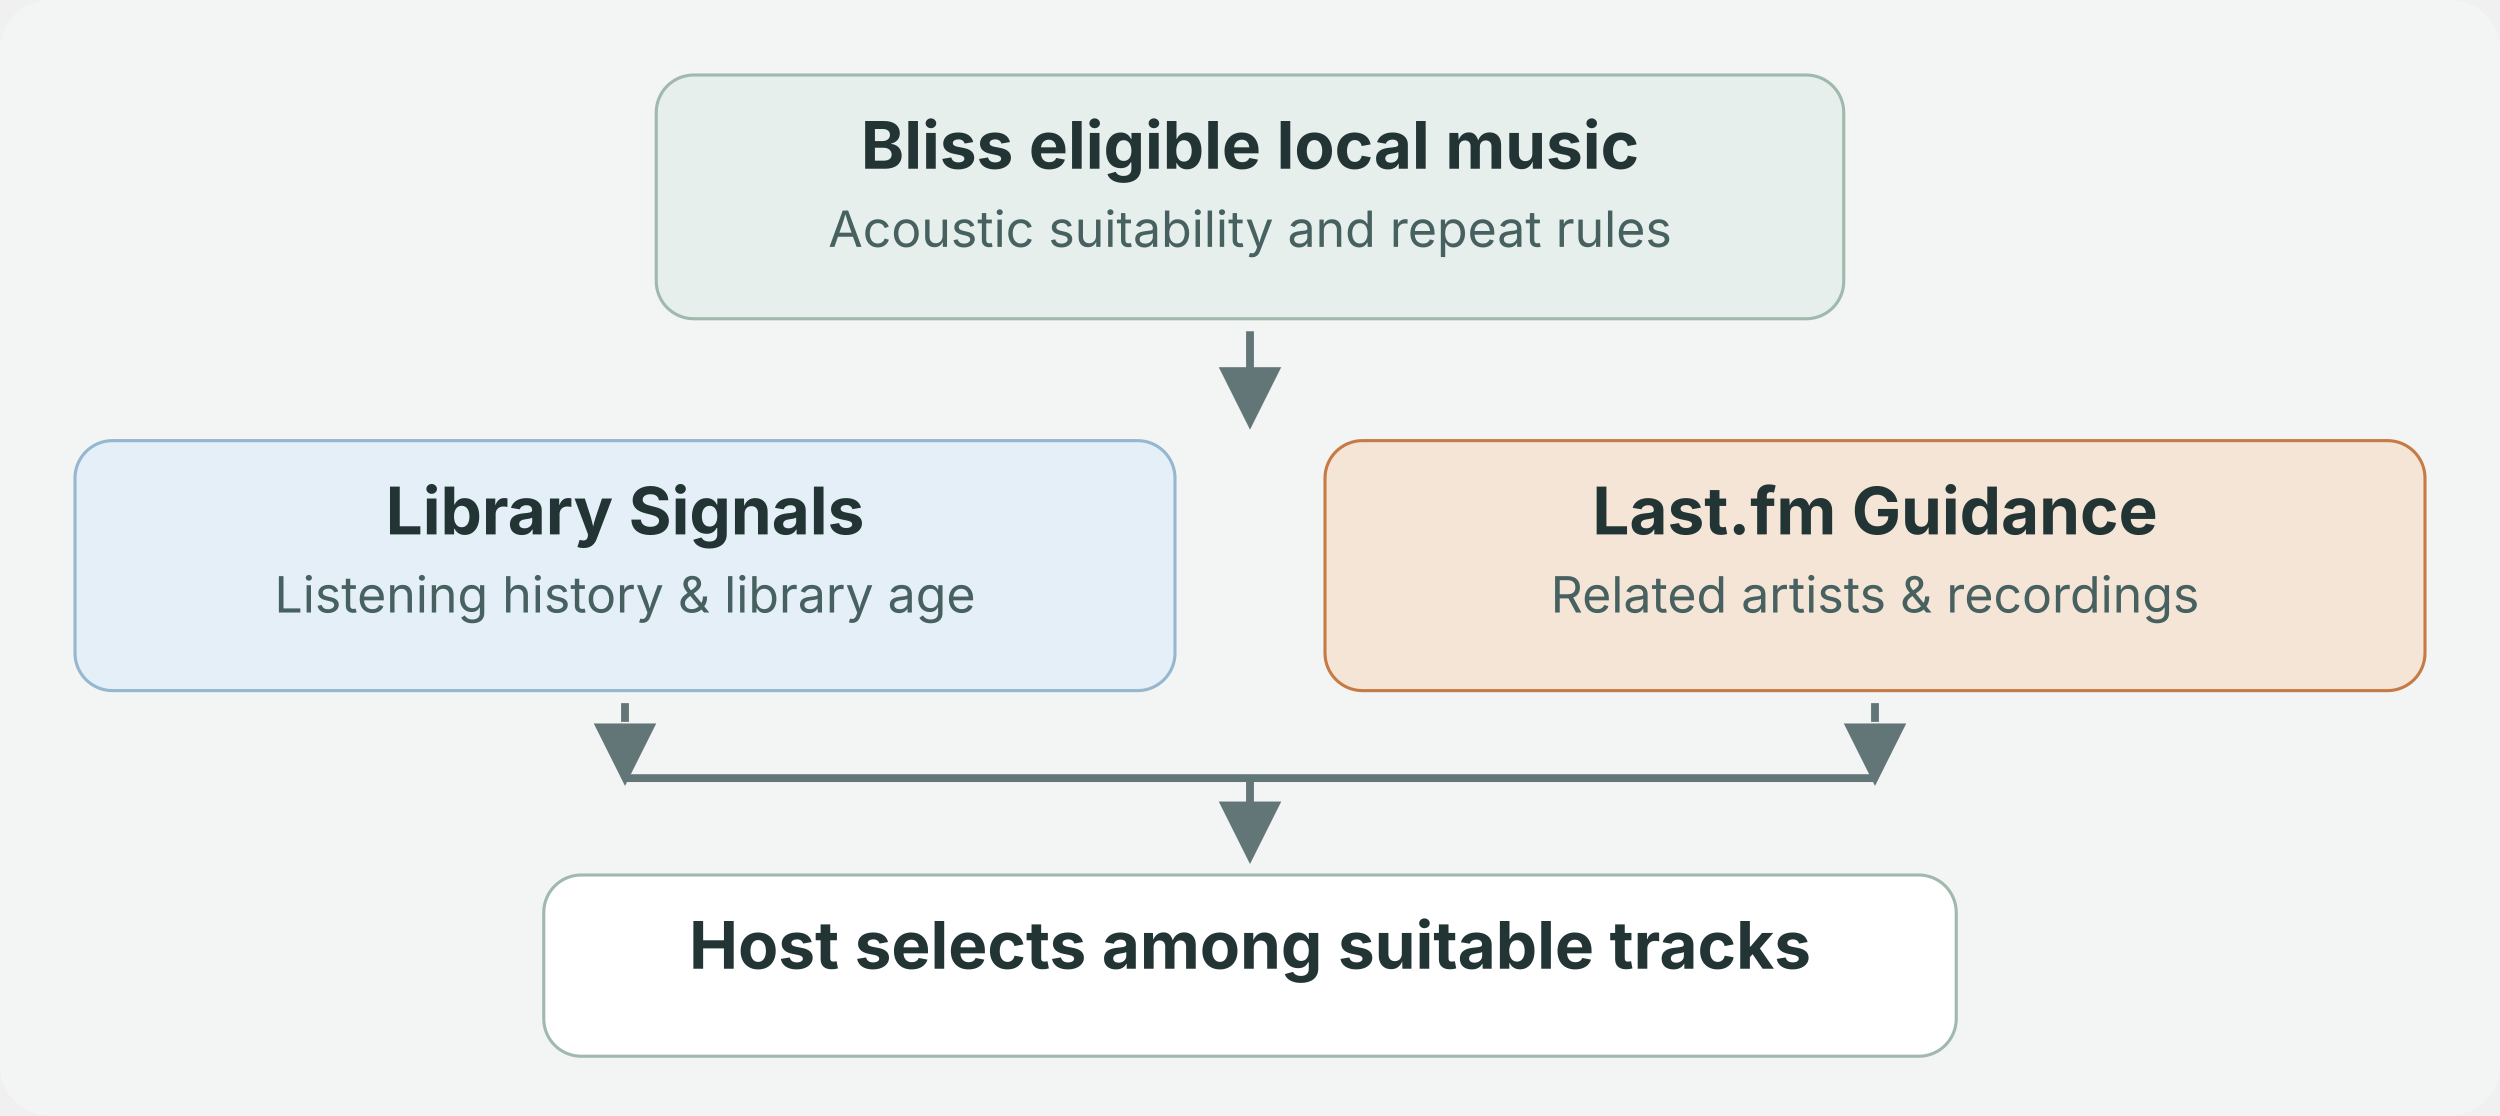
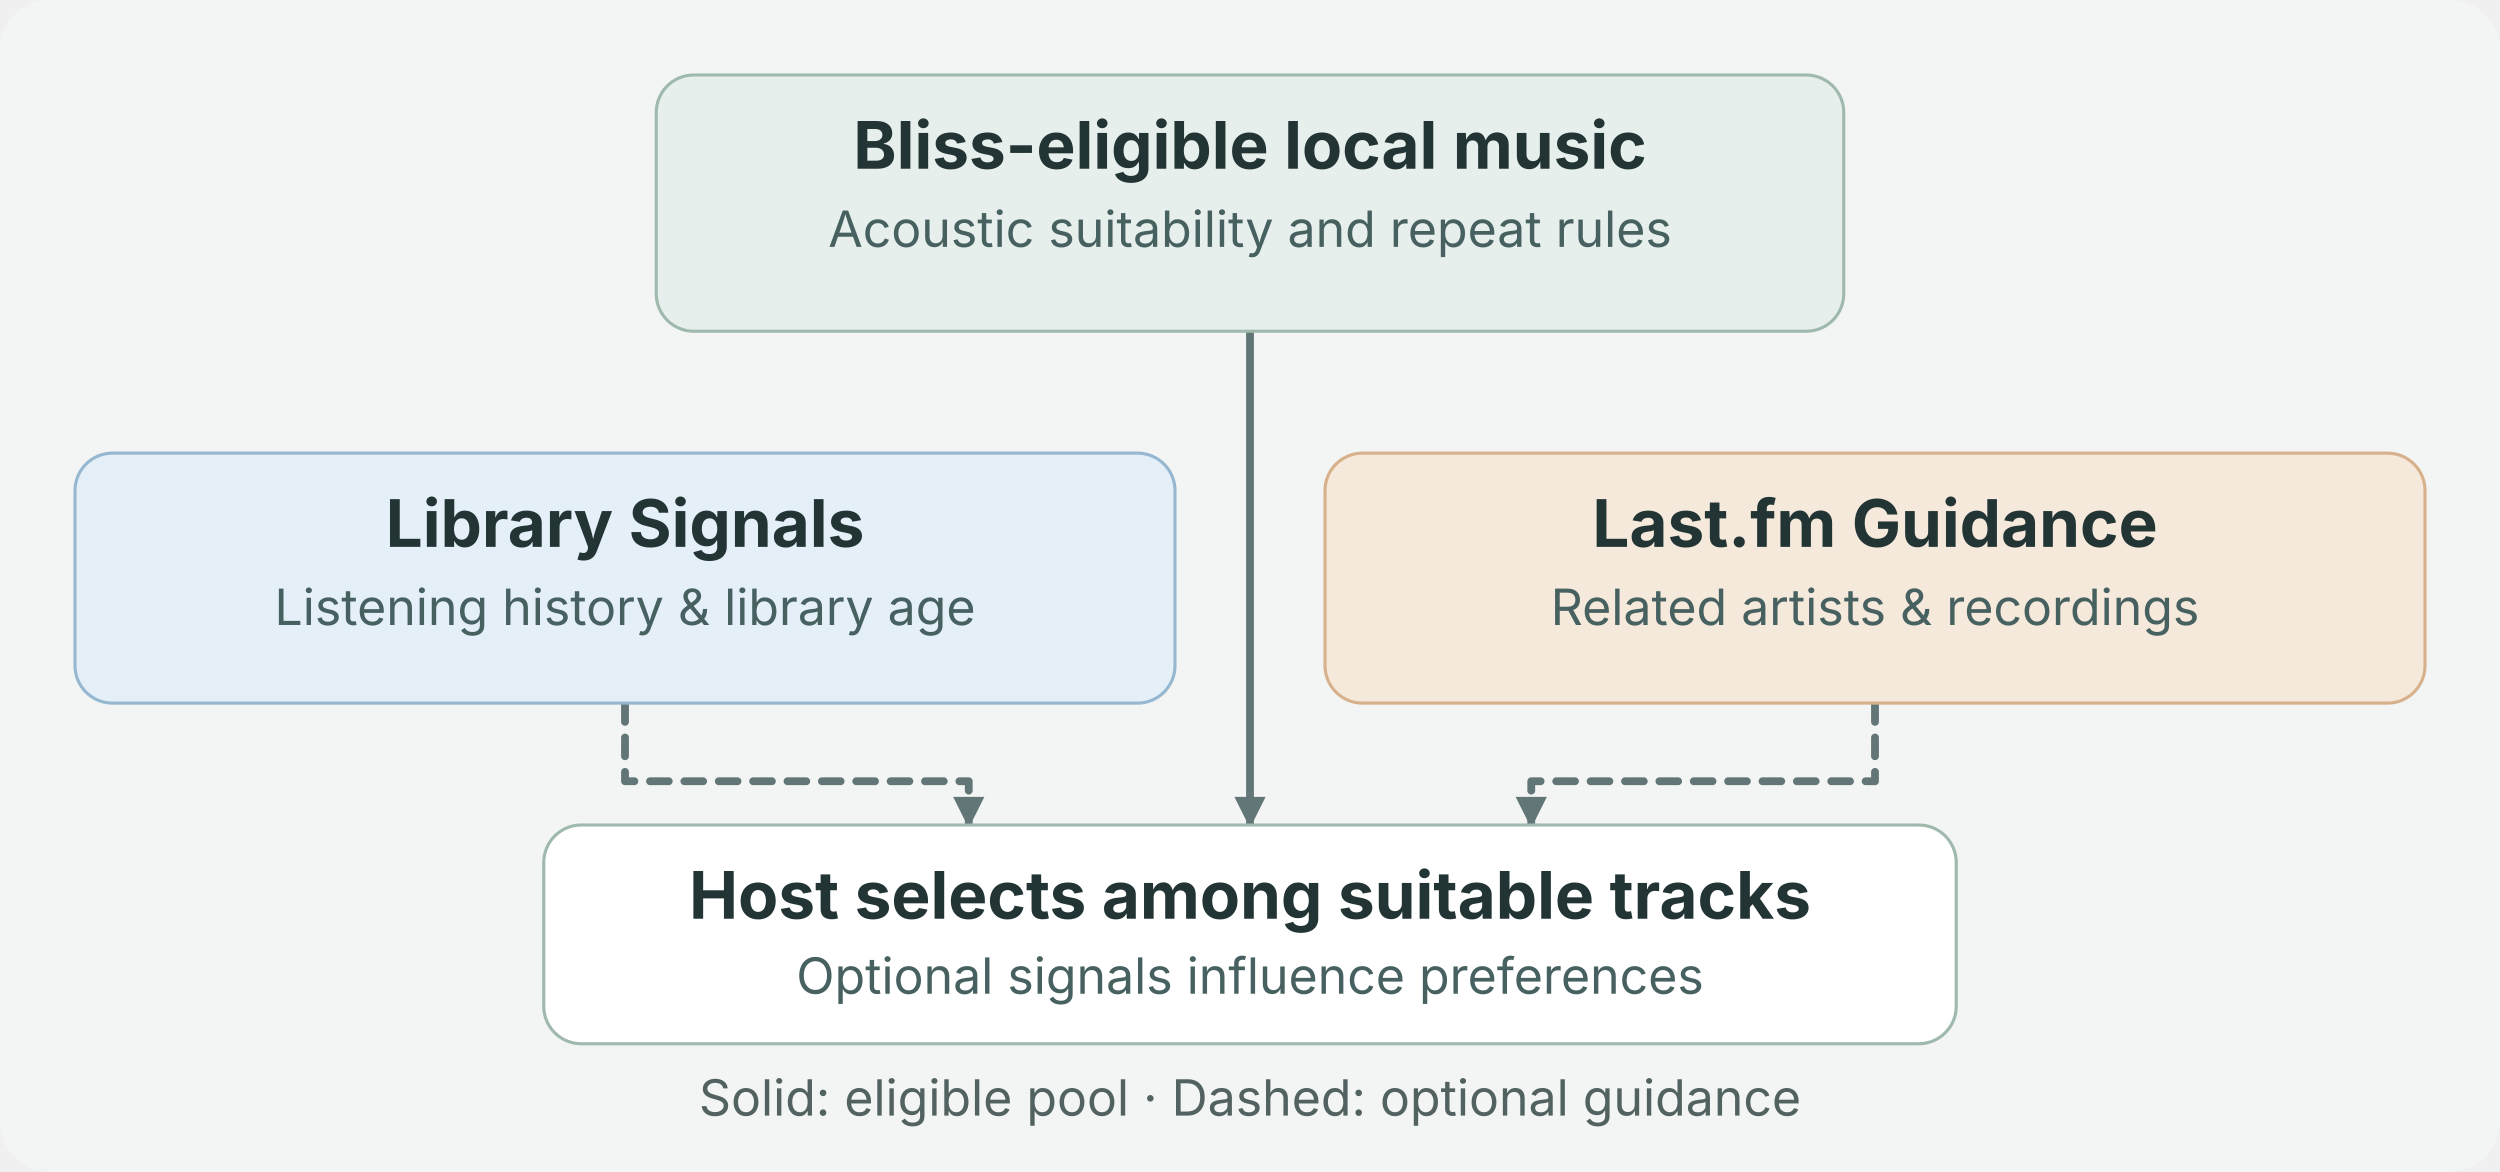
- <svg xmlns="http://www.w3.org/2000/svg" width="800" height="357" viewBox="0 0 800 357" role="img" aria-labelledby="title description">
+ <svg xmlns="http://www.w3.org/2000/svg" width="800" height="375" viewBox="0 0 800 375" role="img" aria-labelledby="title description">
  <defs>
-     <marker id="arrow" markerWidth="8" markerHeight="8" refX="7" refY="4" orient="auto">
-       <path d="M0 0 L8 4 L0 8 Z" fill="#627577" />
+     <marker id="arrow" markerUnits="userSpaceOnUse" markerWidth="10" markerHeight="10" refX="9" refY="5" orient="auto-start-reverse">
+       <path d="M0 0 L10 5 L0 10 Z" fill="#627577" />
    </marker>
  </defs>
-   <rect width="800" height="357" rx="16" fill="#f3f5f4" />
+   <rect width="800" height="375" rx="16" fill="#f3f5f4" />
  <g font-family="system-ui, -apple-system, Segoe UI, sans-serif" fill="#233435">
-     <rect x="210" y="24" width="380" height="78" rx="12" fill="#e6efeb" stroke="#9fb9ad" />
-     <text x="400" y="54" font-size="21" text-anchor="middle" font-weight="650" fill="#233435">Bliss eligible local music</text>
+     <path class="connector" d="M400 106 V264" fill="none" stroke="#627577" stroke-width="2.5" stroke-linejoin="round" stroke-linecap="round" marker-end="url(#arrow)" />
+     <path class="connector" d="M200 225 V250 H310 V264" fill="none" stroke="#627577" stroke-width="2.5" stroke-linejoin="round" stroke-linecap="round" stroke-dasharray="6 5" marker-end="url(#arrow)" />
+     <path class="connector" d="M600 225 V250 H490 V264" fill="none" stroke="#627577" stroke-width="2.5" stroke-linejoin="round" stroke-linecap="round" stroke-dasharray="6 5" marker-end="url(#arrow)" />
+     <rect x="210" y="24" width="380" height="82" rx="12" fill="#e6efeb" stroke="#9fb9ad" />
+     <text x="400" y="54" font-size="21" text-anchor="middle" font-weight="650" fill="#233435">Bliss-eligible local music</text>
    <text x="400" y="79" font-size="16" text-anchor="middle" font-weight="400" fill="#476060">Acoustic suitability and repeat rules</text>
-     <path d="M400 106 L400 135" fill="none" stroke="#627577" stroke-width="2.5" marker-end="url(#arrow)" />
-     <rect x="24" y="141" width="352" height="80" rx="12" fill="#e4eff8" stroke="#96b7d0" />
-     <text x="200" y="171" font-size="21" text-anchor="middle" font-weight="650" fill="#233435">Library Signals</text>
-     <text x="200" y="196" font-size="16" text-anchor="middle" font-weight="400" fill="#476060">Listening history &amp; library age</text>
-     <rect x="424" y="141" width="352" height="80" rx="12" fill="#f5e5d6" stroke="#c67b47" />
-     <text x="600" y="171" font-size="21" text-anchor="middle" font-weight="650" fill="#233435">Last.fm Guidance</text>
-     <text x="600" y="196" font-size="16" text-anchor="middle" font-weight="400" fill="#476060">Related artists &amp; recordings</text>
-     <path d="M200 225 L200 249" fill="none" stroke="#627577" stroke-width="2.5" stroke-dasharray="6 5" marker-end="url(#arrow)" />
-     <path d="M600 225 L600 249" fill="none" stroke="#627577" stroke-width="2.5" stroke-dasharray="6 5" marker-end="url(#arrow)" />
-     <path d="M200 249 H600 M400 249 V274" stroke="#627577" stroke-width="2.5" fill="none" marker-end="url(#arrow)" />
-     <rect x="174" y="280" width="452" height="58" rx="12" fill="#fff" stroke="#9fb9ad" />
-     <text x="400" y="310" font-size="21" text-anchor="middle" font-weight="650" fill="#233435">Host selects among suitable tracks</text>
-     <text x="400" y="335" font-size="16" text-anchor="middle" font-weight="400" fill="#476060" />
+     <rect x="24" y="145" width="352" height="80" rx="12" fill="#e4eff8" stroke="#96b7d0" />
+     <text x="200" y="175" font-size="21" text-anchor="middle" font-weight="650" fill="#233435">Library Signals</text>
+     <text x="200" y="200" font-size="16" text-anchor="middle" font-weight="400" fill="#476060">Listening history &amp; library age</text>
+     <rect x="424" y="145" width="352" height="80" rx="12" fill="#f5e9db" stroke="#d7b18b" />
+     <text x="600" y="175" font-size="21" text-anchor="middle" font-weight="650" fill="#233435">Last.fm Guidance</text>
+     <text x="600" y="200" font-size="16" text-anchor="middle" font-weight="400" fill="#476060">Related artists &amp; recordings</text>
+     <rect x="174" y="264" width="452" height="70" rx="12" fill="#fff" stroke="#9fb9ad" />
+     <text x="400" y="294" font-size="21" text-anchor="middle" font-weight="650" fill="#233435">Host selects among suitable tracks</text>
+     <text x="400" y="318" font-size="16" text-anchor="middle" font-weight="400" fill="#476060">Optional signals influence preferences</text>
+     <text x="400" y="357" font-size="16" text-anchor="middle" font-weight="400" fill="#526261">Solid: eligible pool   ·   Dashed: optional guidance</text>
  </g>
</svg>
